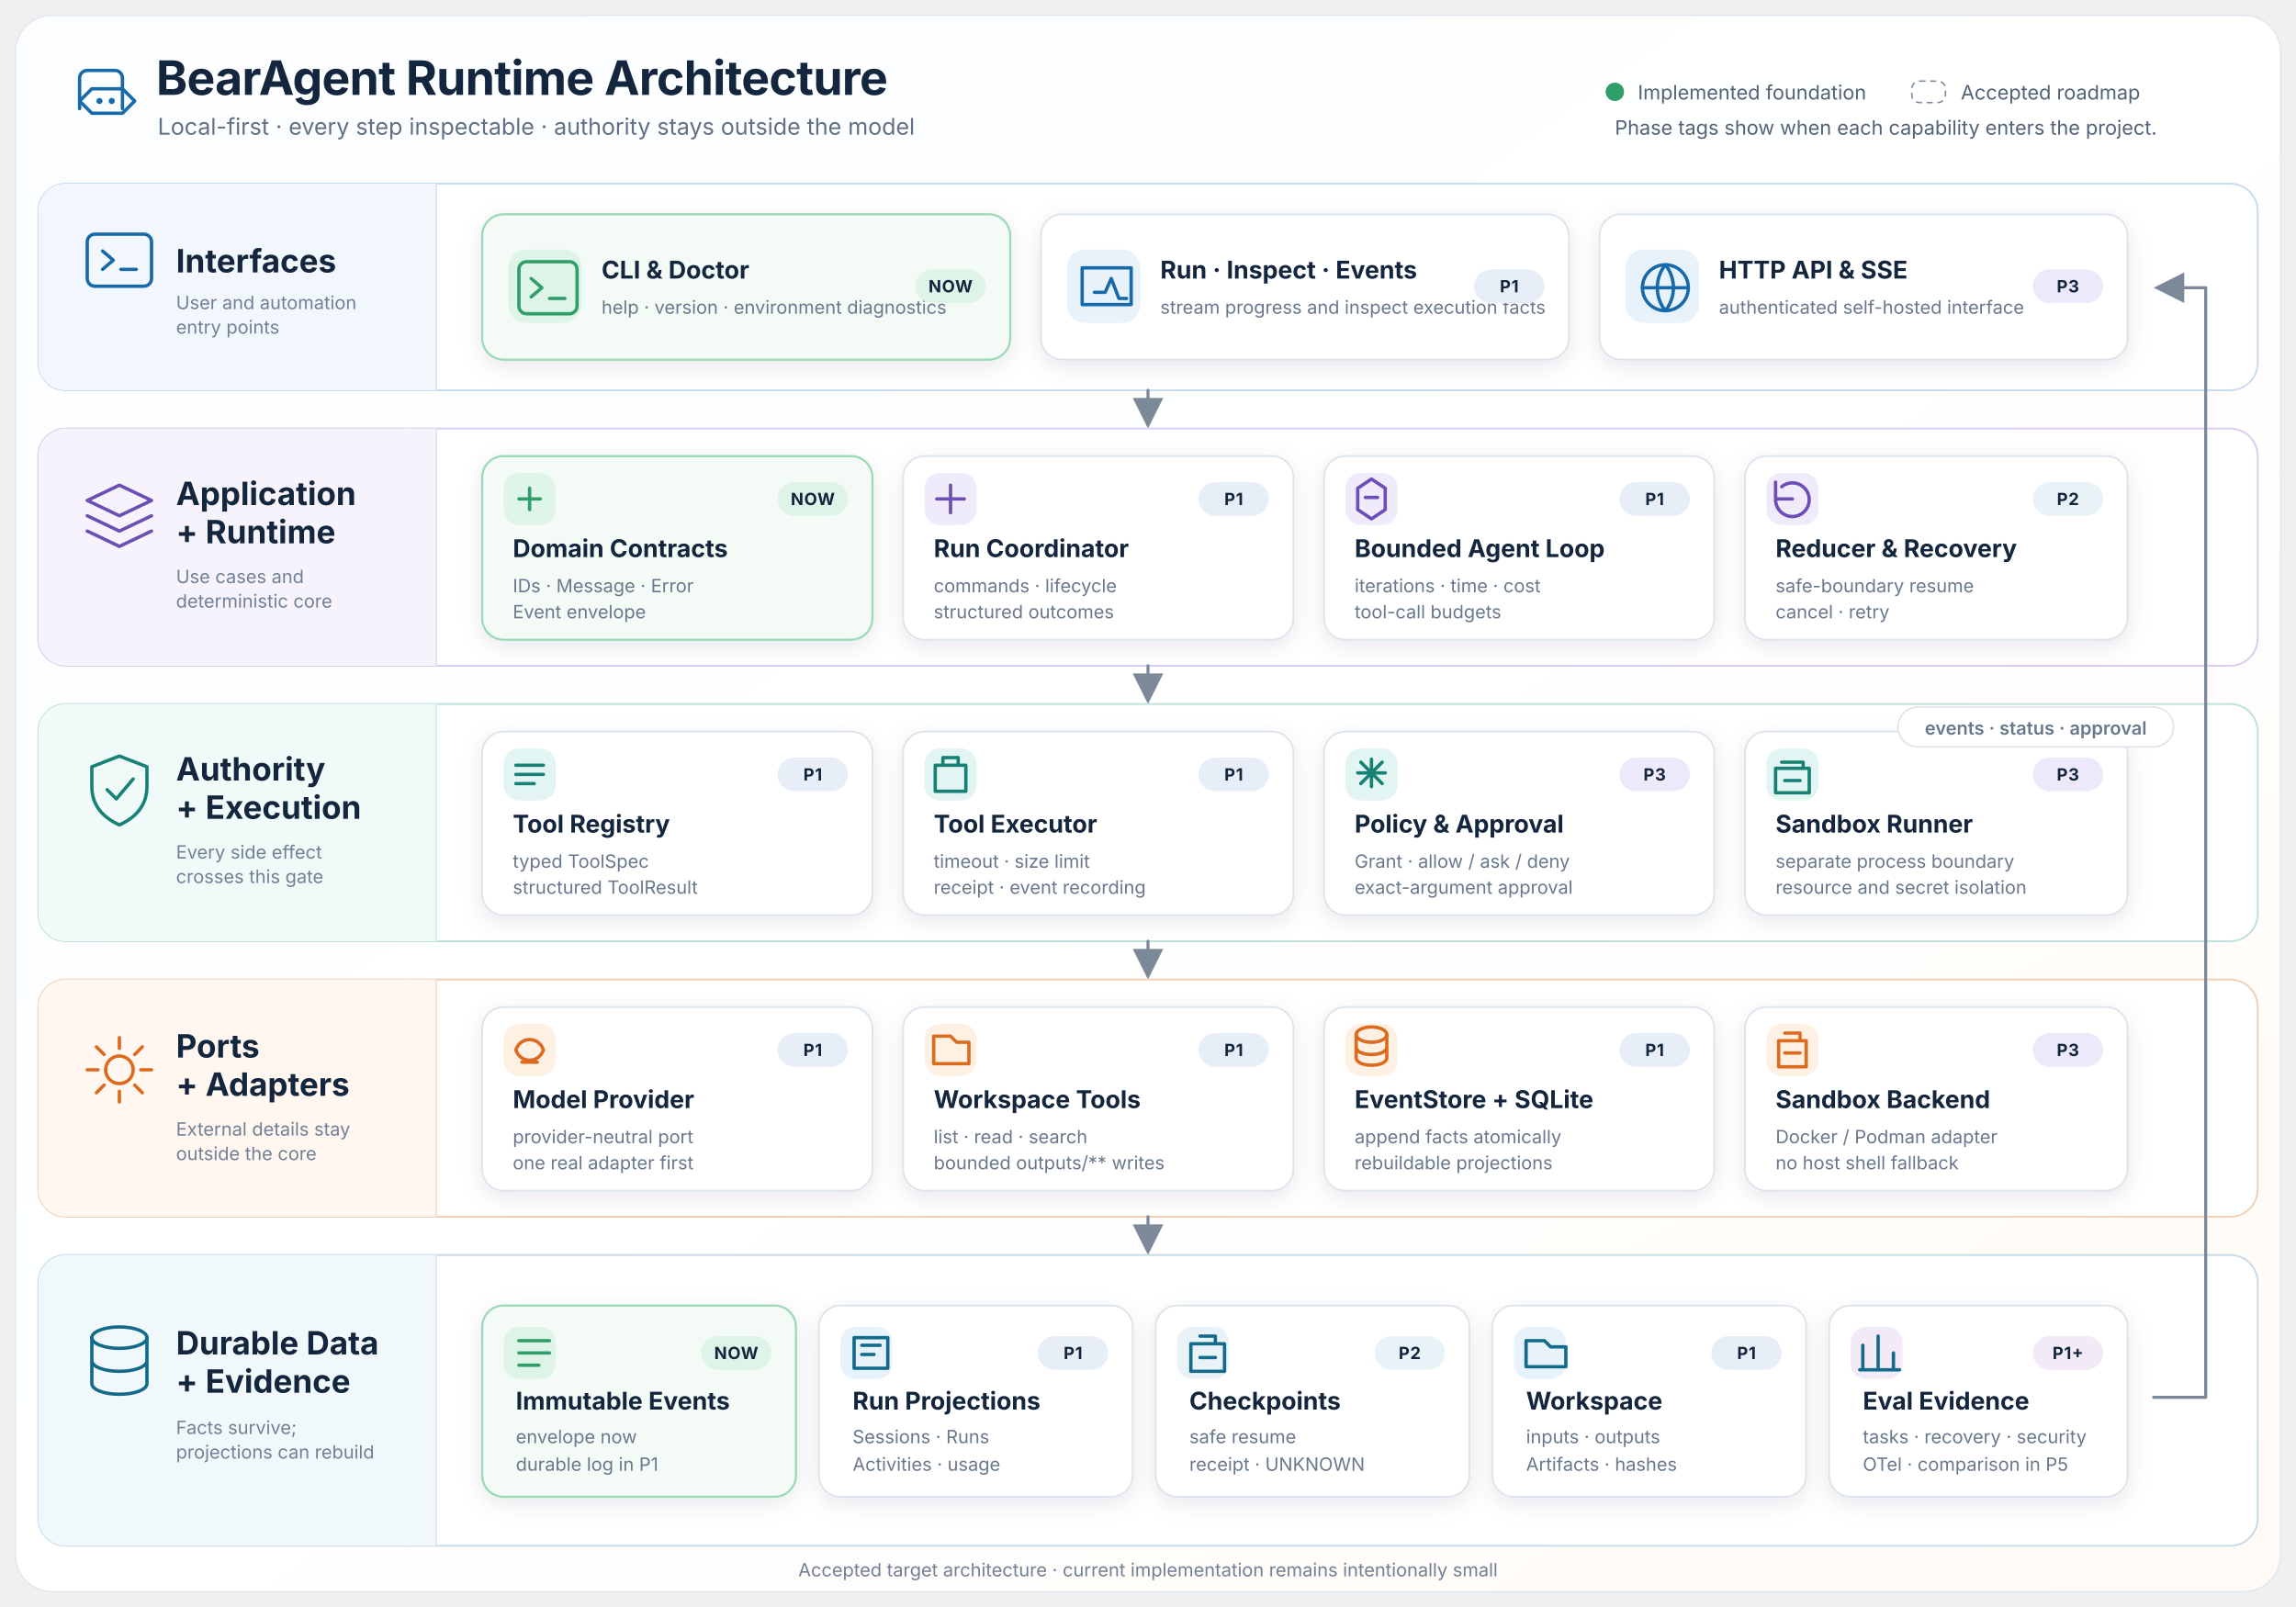
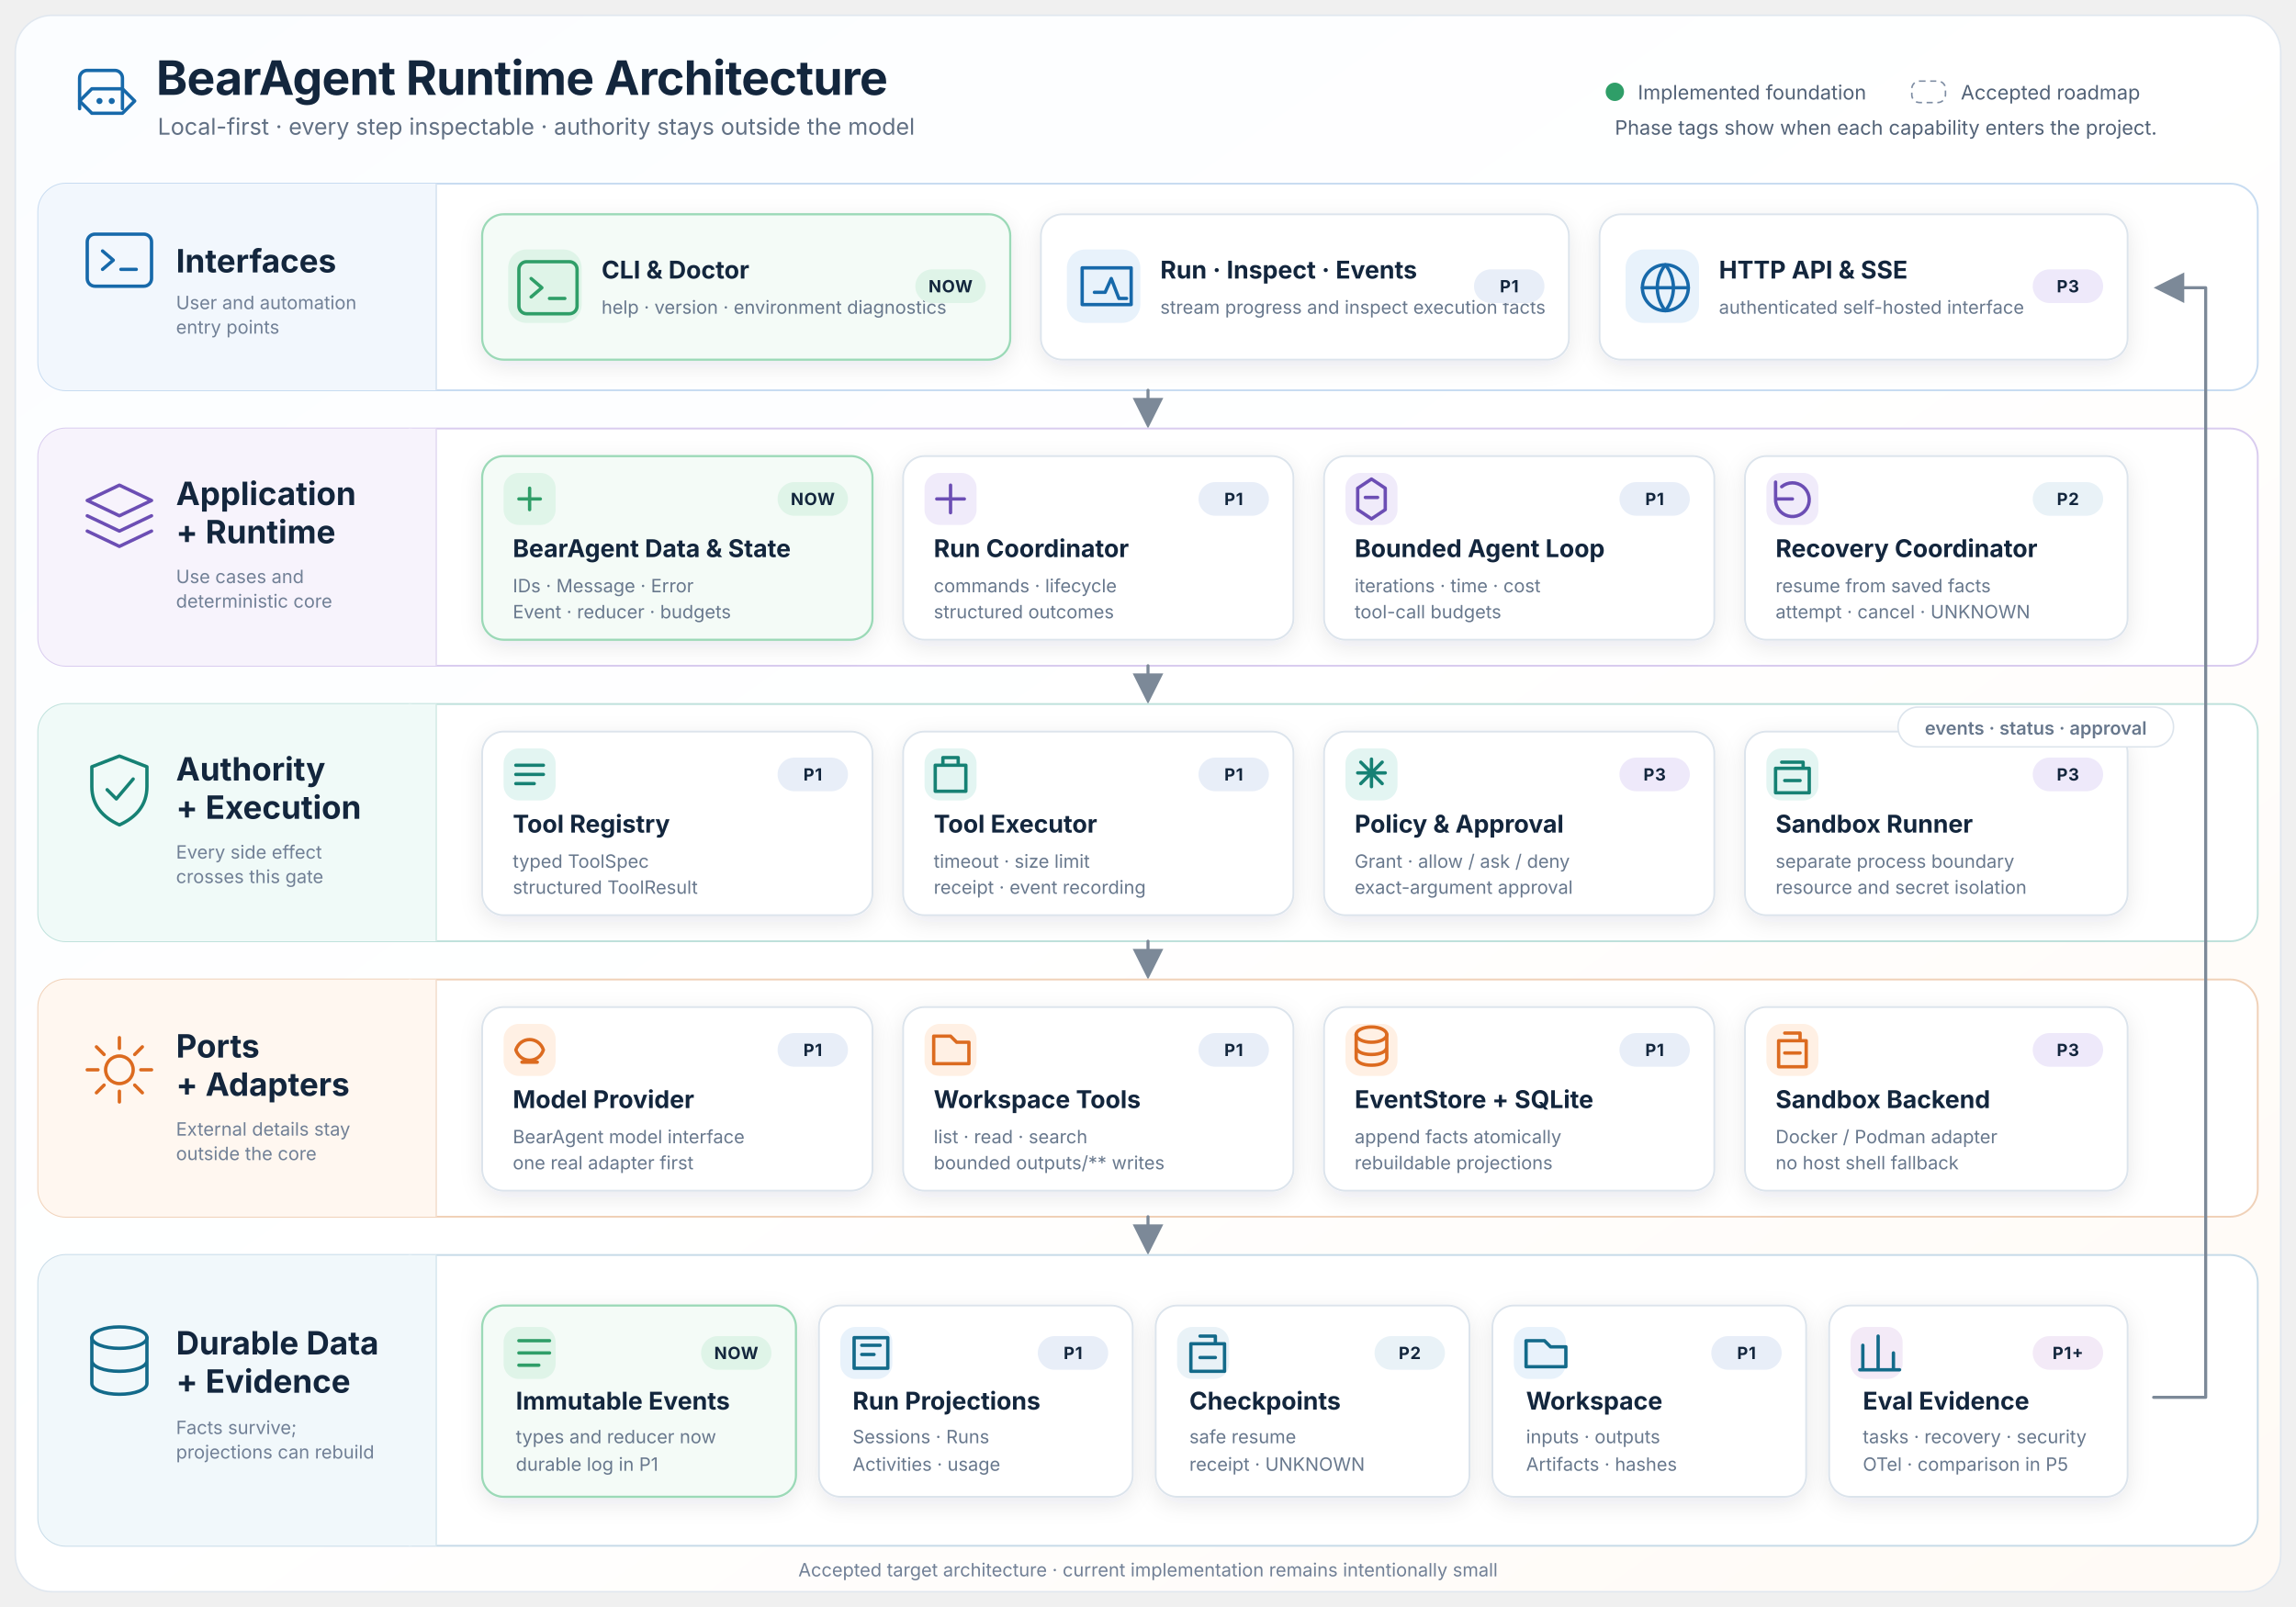
<svg xmlns="http://www.w3.org/2000/svg" width="1500" height="1050" viewBox="0 0 1500 1050" role="img" aria-labelledby="title description">
  <defs>
    <filter id="shadow" x="-20%" y="-20%" width="140%" height="160%">
      <feDropShadow dx="0" dy="4" stdDeviation="7" flood-color="#13263d" flood-opacity="0.09" />
    </filter>
    <linearGradient id="background" x1="0" y1="0" x2="1" y2="1">
      <stop offset="0" stop-color="#fbfdff" />
      <stop offset="0.5" stop-color="#ffffff" />
      <stop offset="1" stop-color="#fffaf5" />
    </linearGradient>
    <style>
      text { font-family: Inter, ui-sans-serif, system-ui, -apple-system, BlinkMacSystemFont, "Segoe UI", sans-serif; fill: #13263d; }
      .title { font-size: 31px; font-weight: 700; letter-spacing: -0.4px; }
      .subtitle { font-size: 15px; fill: #617084; }
      .legend { font-size: 13px; fill: #526277; }
      .layer-title { font-size: 21px; font-weight: 700; }
      .layer-note { font-size: 12px; fill: #718096; }
      .card-title { font-size: 16px; font-weight: 650; }
      .card-note { font-size: 12px; fill: #68788d; }
      .phase { font-size: 11px; font-weight: 700; letter-spacing: 0.4px; }
      .arrow-label { font-size: 12px; font-weight: 600; fill: #68788d; }
      .row { fill: #ffffff; stroke-width: 1.2; }
      .card { fill: #ffffff; stroke: #dce4ec; stroke-width: 1.2; filter: url(#shadow); }
      .card-now { fill: #f4fbf7; stroke: #9bd9b7; stroke-width: 1.4; filter: url(#shadow); }
      .icon { fill: none; stroke-width: 2.2; stroke-linecap: round; stroke-linejoin: round; }
      .flow { fill: none; stroke: #7c8998; stroke-width: 2; stroke-linecap: round; stroke-linejoin: round; }
    </style>
    <marker id="arrow" markerWidth="10" markerHeight="10" refX="8" refY="5" orient="auto" markerUnits="strokeWidth">
      <path d="M 0 0 L 10 5 L 0 10 z" fill="#7c8998" />
    </marker>
  </defs>
  <rect x="10" y="10" width="1480" height="1030" rx="24" fill="url(#background)" stroke="#e0e7ef" />
  <g aria-label="Title and status legend">
    <g transform="translate(48 43)" class="icon" stroke="#1769aa">
      <path d="M4 28V8a5 5 0 0 1 5-5h18a5 5 0 0 1 5 5v20" />
      <path d="M12 15h20l8 8-8 8H12l-8-8z" />
      <circle cx="17" cy="23" r="2" fill="#1769aa" stroke="none" />
      <circle cx="25" cy="23" r="2" fill="#1769aa" stroke="none" />
    </g>
    <text x="102" y="62" class="title">BearAgent Runtime Architecture</text>
    <text x="103" y="88" class="subtitle">Local-first · every step inspectable · authority stays outside the model</text>
    <circle cx="1055" cy="60" r="6" fill="#2f9e68" />
    <text x="1070" y="65" class="legend">Implemented foundation</text>
    <rect x="1249" y="53" width="22" height="14" rx="5" fill="#ffffff" stroke="#7d8ca2" stroke-dasharray="4 3" />
    <text x="1281" y="65" class="legend">Accepted roadmap</text>
    <text x="1055" y="88" class="legend">Phase tags show when each capability enters the project.</text>
  </g>
  <g aria-label="Interfaces layer">
    <rect class="row" x="25" y="120" width="1450" height="135" rx="18" stroke="#c8dcf1" />
    <rect x="25" y="120" width="260" height="135" rx="18" fill="#f2f7fd" />
    <rect x="267" y="120" width="18" height="135" fill="#f2f7fd" />
    <path d="M285 120V255" stroke="#d7e4f1" />
    <g transform="translate(55 151)" class="icon" stroke="#1769aa">
      <rect x="2" y="2" width="42" height="34" rx="5" />
      <path d="m12 13 7 6-7 6M24 25h10" />
    </g>
    <text x="115" y="178" class="layer-title" fill="#1769aa">Interfaces</text>
    <text x="115" y="202" class="layer-note">User and automation</text>
    <text x="115" y="218" class="layer-note">entry points</text>
    <g transform="translate(315 143)">
      <rect class="card-now" y="-3" width="345" height="95" rx="14" />
      <rect x="17" y="20" width="48" height="48" rx="12" fill="#dff4e8" />
      <g transform="translate(23 27)" class="icon" stroke="#2f9e68">
        <rect x="1" y="1" width="38" height="34" rx="5" />
        <path d="m9 12 7 6-7 6M21 25h10" />
      </g>
      <text x="78" y="39" class="card-title">CLI &amp; Doctor</text>
      <text x="78" y="62" class="card-note">help · version · environment diagnostics</text>
      <rect x="283" y="33" width="46" height="22" rx="11" fill="#dff4e8" />
      <text x="306" y="48" text-anchor="middle" class="phase" fill="#237a50">NOW</text>
    </g>
    <g transform="translate(680 143)">
      <rect class="card" y="-3" width="345" height="95" rx="14" />
      <rect x="17" y="20" width="48" height="48" rx="12" fill="#e8f2fb" />
      <g transform="translate(23 24)" class="icon" stroke="#1769aa">
        <path d="M4 32V8M4 8h32M36 8v24M4 32h32" />
        <path d="M12 24h7l4-9 5 13h5" />
      </g>
      <text x="78" y="39" class="card-title">Run · Inspect · Events</text>
      <text x="78" y="62" class="card-note">stream progress and inspect execution facts</text>
      <rect x="283" y="33" width="46" height="22" rx="11" fill="#e8eef8" />
      <text x="306" y="48" text-anchor="middle" class="phase" fill="#526b8d">P1</text>
    </g>
    <g transform="translate(1045 143)">
      <rect class="card" y="-3" width="345" height="95" rx="14" />
      <rect x="17" y="20" width="48" height="48" rx="12" fill="#e8f2fb" />
      <g transform="translate(23 27)" class="icon" stroke="#1769aa">
        <circle cx="20" cy="18" r="15" />
        <path d="M5 18h30M20 3a24 24 0 0 1 0 30M20 3a24 24 0 0 0 0 30" />
      </g>
      <text x="78" y="39" class="card-title">HTTP API &amp; SSE</text>
      <text x="78" y="62" class="card-note">authenticated self-hosted interface</text>
      <rect x="283" y="33" width="46" height="22" rx="11" fill="#eee9fa" />
      <text x="306" y="48" text-anchor="middle" class="phase" fill="#66528f">P3</text>
    </g>
  </g>
  <path class="flow" d="M750 255V276" marker-end="url(#arrow)" />
  <g aria-label="Application and runtime layer">
    <rect class="row" x="25" y="280" width="1450" height="155" rx="18" stroke="#d9ccef" />
    <rect x="25" y="280" width="260" height="155" rx="18" fill="#f7f3fc" />
    <rect x="267" y="280" width="18" height="155" fill="#f7f3fc" />
    <path d="M285 280V435" stroke="#e4dbf2" />
    <g transform="translate(55 315)" class="icon" stroke="#6c4eb4">
      <path d="m2 12 21-10 21 10-21 10z" />
      <path d="m2 22 21 10 21-10M2 32l21 10 21-10" />
    </g>
    <text x="115" y="330" class="layer-title" fill="#59409a">Application</text>
    <text x="115" y="355" class="layer-title" fill="#59409a">+ Runtime</text>
    <text x="115" y="381" class="layer-note">Use cases and</text>
    <text x="115" y="397" class="layer-note">deterministic core</text>
    <g transform="translate(315 291)">
      <rect class="card-now" y="7" width="255" height="120" rx="14" />
      <rect x="14" y="18" width="34" height="34" rx="10" fill="#e0f5e9" />
      <path d="M24 35h14M31 28v14" class="icon" stroke="#2f9e68" />
-       <text x="20" y="73" class="card-title">Domain Contracts</text>
+       <text x="20" y="73" class="card-title">BearAgent Data &amp; State</text>
      <text x="20" y="96" class="card-note">IDs · Message · Error</text>
-       <text x="20" y="113" class="card-note">Event envelope</text>
+       <text x="20" y="113" class="card-note">Event · reducer · budgets</text>
      <rect x="193" y="24" width="46" height="22" rx="11" fill="#dff4e8" />
      <text x="216" y="39" text-anchor="middle" class="phase" fill="#237a50">NOW</text>
    </g>
    <g transform="translate(590 291)">
      <rect class="card" y="7" width="255" height="120" rx="14" />
      <rect x="14" y="18" width="34" height="34" rx="10" fill="#f0ebfa" />
      <path d="M22 35h18M31 26v18" class="icon" stroke="#6c4eb4" />
      <text x="20" y="73" class="card-title">Run Coordinator</text>
      <text x="20" y="96" class="card-note">commands · lifecycle</text>
      <text x="20" y="113" class="card-note">structured outcomes</text>
      <rect x="193" y="24" width="46" height="22" rx="11" fill="#e8eef8" />
      <text x="216" y="39" text-anchor="middle" class="phase" fill="#526b8d">P1</text>
    </g>
    <g transform="translate(865 291)">
      <rect class="card" y="7" width="255" height="120" rx="14" />
      <rect x="14" y="18" width="34" height="34" rx="10" fill="#f0ebfa" />
      <path d="M22 28v14l9 6 9-6V28l-9-6zM27 34h8" class="icon" stroke="#6c4eb4" />
      <text x="20" y="73" class="card-title">Bounded Agent Loop</text>
      <text x="20" y="96" class="card-note">iterations · time · cost</text>
      <text x="20" y="113" class="card-note">tool-call budgets</text>
      <rect x="193" y="24" width="46" height="22" rx="11" fill="#e8eef8" />
      <text x="216" y="39" text-anchor="middle" class="phase" fill="#526b8d">P1</text>
    </g>
    <g transform="translate(1140 291)">
      <rect class="card" y="7" width="250" height="120" rx="14" />
      <rect x="14" y="18" width="34" height="34" rx="10" fill="#f0ebfa" />
      <path d="M20 35a11 11 0 1 0 4-8M20 24v11h11" class="icon" stroke="#6c4eb4" />
-       <text x="20" y="73" class="card-title">Reducer &amp; Recovery</text>
-       <text x="20" y="96" class="card-note">safe-boundary resume</text>
-       <text x="20" y="113" class="card-note">cancel · retry</text>
+       <text x="20" y="73" class="card-title">Recovery Coordinator</text>
+       <text x="20" y="96" class="card-note">resume from saved facts</text>
+       <text x="20" y="113" class="card-note">attempt · cancel · UNKNOWN</text>
      <rect x="188" y="24" width="46" height="22" rx="11" fill="#e9f2f7" />
      <text x="211" y="39" text-anchor="middle" class="phase" fill="#3e718d">P2</text>
    </g>
  </g>
  <path class="flow" d="M750 435V456" marker-end="url(#arrow)" />
  <g aria-label="Authority and execution layer">
    <rect class="row" x="25" y="460" width="1450" height="155" rx="18" stroke="#bfe1dc" />
    <rect x="25" y="460" width="260" height="155" rx="18" fill="#f0faf8" />
    <rect x="267" y="460" width="18" height="155" fill="#f0faf8" />
    <path d="M285 460V615" stroke="#d5ebe7" />
    <g transform="translate(55 492)" class="icon" stroke="#168174">
      <path d="M23 2 41 9v13c0 12-7 20-18 25C12 42 5 34 5 22V9z" />
      <path d="m15 24 6 6 11-13" />
    </g>
    <text x="115" y="510" class="layer-title" fill="#146e64">Authority</text>
    <text x="115" y="535" class="layer-title" fill="#146e64">+ Execution</text>
    <text x="115" y="561" class="layer-note">Every side effect</text>
    <text x="115" y="577" class="layer-note">crosses this gate</text>
    <g transform="translate(315 471)">
      <rect class="card" y="7" width="255" height="120" rx="14" />
      <rect x="14" y="18" width="34" height="34" rx="10" fill="#e3f5f2" />
      <path d="M22 29h18M22 35h18M22 41h12" class="icon" stroke="#168174" />
      <text x="20" y="73" class="card-title">Tool Registry</text>
      <text x="20" y="96" class="card-note">typed ToolSpec</text>
      <text x="20" y="113" class="card-note">structured ToolResult</text>
      <rect x="193" y="24" width="46" height="22" rx="11" fill="#e8eef8" />
      <text x="216" y="39" text-anchor="middle" class="phase" fill="#526b8d">P1</text>
    </g>
    <g transform="translate(590 471)">
      <rect class="card" y="7" width="255" height="120" rx="14" />
      <rect x="14" y="18" width="34" height="34" rx="10" fill="#e3f5f2" />
      <path d="M21 25h20v17H21zM26 25v-5h10v5" class="icon" stroke="#168174" transform="translate(0 4)" />
      <text x="20" y="73" class="card-title">Tool Executor</text>
      <text x="20" y="96" class="card-note">timeout · size limit</text>
      <text x="20" y="113" class="card-note">receipt · event recording</text>
      <rect x="193" y="24" width="46" height="22" rx="11" fill="#e8eef8" />
      <text x="216" y="39" text-anchor="middle" class="phase" fill="#526b8d">P1</text>
    </g>
    <g transform="translate(865 471)">
      <rect class="card" y="7" width="255" height="120" rx="14" />
      <rect x="14" y="18" width="34" height="34" rx="10" fill="#e3f5f2" />
      <path d="M22 34h18M31 25v18M24 27l14 14M38 27 24 41" class="icon" stroke="#168174" />
      <text x="20" y="73" class="card-title">Policy &amp; Approval</text>
      <text x="20" y="96" class="card-note">Grant · allow / ask / deny</text>
      <text x="20" y="113" class="card-note">exact-argument approval</text>
      <rect x="193" y="24" width="46" height="22" rx="11" fill="#eee9fa" />
      <text x="216" y="39" text-anchor="middle" class="phase" fill="#66528f">P3</text>
    </g>
    <g transform="translate(1140 471)">
      <rect class="card" y="7" width="250" height="120" rx="14" />
      <rect x="14" y="18" width="34" height="34" rx="10" fill="#e3f5f2" />
      <path d="M20 28h22v16H20zM24 24h14v4M26 36h10" class="icon" stroke="#168174" transform="translate(0 3)" />
      <text x="20" y="73" class="card-title">Sandbox Runner</text>
      <text x="20" y="96" class="card-note">separate process boundary</text>
      <text x="20" y="113" class="card-note">resource and secret isolation</text>
      <rect x="188" y="24" width="46" height="22" rx="11" fill="#eee9fa" />
      <text x="211" y="39" text-anchor="middle" class="phase" fill="#66528f">P3</text>
    </g>
  </g>
  <path class="flow" d="M750 615V636" marker-end="url(#arrow)" />
  <g aria-label="Ports and adapters layer">
    <rect class="row" x="25" y="640" width="1450" height="155" rx="18" stroke="#f0d1b8" />
    <rect x="25" y="640" width="260" height="155" rx="18" fill="#fff7f0" />
    <rect x="267" y="640" width="18" height="155" fill="#fff7f0" />
    <path d="M285 640V795" stroke="#f3dfcf" />
    <g transform="translate(55 676)" class="icon" stroke="#dc6b20">
      <circle cx="23" cy="23" r="9" />
      <path d="M23 2v7M23 37v7M2 23h7M37 23h7M8 8l5 5M33 33l5 5M38 8l-5 5M13 33l-5 5" />
    </g>
    <text x="115" y="691" class="layer-title" fill="#b75215">Ports</text>
    <text x="115" y="716" class="layer-title" fill="#b75215">+ Adapters</text>
    <text x="115" y="742" class="layer-note">External details stay</text>
    <text x="115" y="758" class="layer-note">outside the core</text>
    <g transform="translate(315 651)">
      <rect class="card" y="7" width="255" height="120" rx="14" />
      <rect x="14" y="18" width="34" height="34" rx="10" fill="#fff0e4" />
      <path d="M22 33c3-9 15-9 18 0-3 9-15 9-18 0zM26 41h10" class="icon" stroke="#dc6b20" transform="translate(0 2)" />
      <text x="20" y="73" class="card-title">Model Provider</text>
-       <text x="20" y="96" class="card-note">provider-neutral port</text>
+       <text x="20" y="96" class="card-note">BearAgent model interface</text>
      <text x="20" y="113" class="card-note">one real adapter first</text>
      <rect x="193" y="24" width="46" height="22" rx="11" fill="#e8eef8" />
      <text x="216" y="39" text-anchor="middle" class="phase" fill="#526b8d">P1</text>
    </g>
    <g transform="translate(590 651)">
      <rect class="card" y="7" width="255" height="120" rx="14" />
      <rect x="14" y="18" width="34" height="34" rx="10" fill="#fff0e4" />
      <path d="M20 28h11l4 4h8v14H20z" class="icon" stroke="#dc6b20" transform="translate(0 -2)" />
      <text x="20" y="73" class="card-title">Workspace Tools</text>
      <text x="20" y="96" class="card-note">list · read · search</text>
      <text x="20" y="113" class="card-note">bounded outputs/** writes</text>
      <rect x="193" y="24" width="46" height="22" rx="11" fill="#e8eef8" />
      <text x="216" y="39" text-anchor="middle" class="phase" fill="#526b8d">P1</text>
    </g>
    <g transform="translate(865 651)">
      <rect class="card" y="7" width="255" height="120" rx="14" />
      <rect x="14" y="18" width="34" height="34" rx="10" fill="#fff0e4" />
      <ellipse cx="31" cy="27" rx="10" ry="5" class="icon" stroke="#dc6b20" transform="translate(0 -2)" />
      <path d="M21 27v15c0 3 4 5 10 5s10-2 10-5V27M21 35c0 3 4 5 10 5s10-2 10-5" class="icon" stroke="#dc6b20" transform="translate(0 -2)" />
      <text x="20" y="73" class="card-title">EventStore + SQLite</text>
      <text x="20" y="96" class="card-note">append facts atomically</text>
      <text x="20" y="113" class="card-note">rebuildable projections</text>
      <rect x="193" y="24" width="46" height="22" rx="11" fill="#e8eef8" />
      <text x="216" y="39" text-anchor="middle" class="phase" fill="#526b8d">P1</text>
    </g>
    <g transform="translate(1140 651)">
      <rect class="card" y="7" width="250" height="120" rx="14" />
      <rect x="14" y="18" width="34" height="34" rx="10" fill="#fff0e4" />
      <path d="M22 27h18v17H22zM26 22h10v5M26 35h10" class="icon" stroke="#dc6b20" transform="translate(0 2)" />
      <text x="20" y="73" class="card-title">Sandbox Backend</text>
      <text x="20" y="96" class="card-note">Docker / Podman adapter</text>
      <text x="20" y="113" class="card-note">no host shell fallback</text>
      <rect x="188" y="24" width="46" height="22" rx="11" fill="#eee9fa" />
      <text x="211" y="39" text-anchor="middle" class="phase" fill="#66528f">P3</text>
    </g>
  </g>
  <path class="flow" d="M750 795V816" marker-end="url(#arrow)" />
  <g aria-label="Durable data and evidence layer">
    <rect class="row" x="25" y="820" width="1450" height="190" rx="18" stroke="#c7dbe8" />
    <rect x="25" y="820" width="260" height="190" rx="18" fill="#f1f8fb" />
    <rect x="267" y="820" width="18" height="190" fill="#f1f8fb" />
    <path d="M285 820V1010" stroke="#d9e8ef" />
    <g transform="translate(55 866)" class="icon" stroke="#136a8a">
      <ellipse cx="23" cy="8" rx="18" ry="7" />
      <path d="M5 8v30c0 4 8 7 18 7s18-3 18-7V8M5 23c0 4 8 7 18 7s18-3 18-7" />
    </g>
    <text x="115" y="885" class="layer-title" fill="#125c78">Durable Data</text>
    <text x="115" y="910" class="layer-title" fill="#125c78">+ Evidence</text>
    <text x="115" y="937" class="layer-note">Facts survive;</text>
    <text x="115" y="953" class="layer-note">projections can rebuild</text>
    <g transform="translate(315 849)">
      <rect class="card-now" y="4" width="205" height="125" rx="14" />
      <rect x="14" y="18" width="34" height="34" rx="10" fill="#dff4e8" />
      <path d="M24 27h20M24 35h20M24 43h13" class="icon" stroke="#2f9e68" />
      <text x="22" y="72" class="card-title">Immutable Events</text>
-       <text x="22" y="94" class="card-note">envelope now</text>
+       <text x="22" y="94" class="card-note">types and reducer now</text>
      <text x="22" y="112" class="card-note">durable log in P1</text>
      <rect x="143" y="24" width="46" height="22" rx="11" fill="#dff4e8" />
      <text x="166" y="39" text-anchor="middle" class="phase" fill="#237a50">NOW</text>
    </g>
    <g transform="translate(535 849)">
      <rect class="card" y="4" width="205" height="125" rx="14" />
      <rect x="14" y="18" width="34" height="34" rx="10" fill="#e8f2fb" />
      <path d="M23 27h22v20H23zM28 32h12M28 38h8" class="icon" stroke="#136a8a" transform="translate(0 -2)" />
      <text x="22" y="72" class="card-title">Run Projections</text>
      <text x="22" y="94" class="card-note">Sessions · Runs</text>
      <text x="22" y="112" class="card-note">Activities · usage</text>
      <rect x="143" y="24" width="46" height="22" rx="11" fill="#e8eef8" />
      <text x="166" y="39" text-anchor="middle" class="phase" fill="#526b8d">P1</text>
    </g>
    <g transform="translate(755 849)">
      <rect class="card" y="4" width="205" height="125" rx="14" />
      <rect x="14" y="18" width="34" height="34" rx="10" fill="#e9f2f7" />
      <path d="M23 27h22v18H23zM29 22h10v5M29 36h10" class="icon" stroke="#136a8a" transform="translate(0 2)" />
      <text x="22" y="72" class="card-title">Checkpoints</text>
      <text x="22" y="94" class="card-note">safe resume</text>
      <text x="22" y="112" class="card-note">receipt · UNKNOWN</text>
      <rect x="143" y="24" width="46" height="22" rx="11" fill="#e9f2f7" />
      <text x="166" y="39" text-anchor="middle" class="phase" fill="#3e718d">P2</text>
    </g>
    <g transform="translate(975 849)">
      <rect class="card" y="4" width="205" height="125" rx="14" />
      <rect x="14" y="18" width="34" height="34" rx="10" fill="#e8f2fb" />
      <path d="M22 31h12l4 4h10v13H22z" class="icon" stroke="#136a8a" transform="translate(0 -4)" />
      <text x="22" y="72" class="card-title">Workspace</text>
      <text x="22" y="94" class="card-note">inputs · outputs</text>
      <text x="22" y="112" class="card-note">Artifacts · hashes</text>
      <rect x="143" y="24" width="46" height="22" rx="11" fill="#e8eef8" />
      <text x="166" y="39" text-anchor="middle" class="phase" fill="#526b8d">P1</text>
    </g>
    <g transform="translate(1195 849)">
      <rect class="card" y="4" width="195" height="125" rx="14" />
      <rect x="14" y="18" width="34" height="34" rx="10" fill="#f3eaf7" />
      <path d="M22 46V30M32 46V24M42 46V35M20 46h26" class="icon" stroke="#136a8a" />
      <text x="22" y="72" class="card-title">Eval Evidence</text>
      <text x="22" y="94" class="card-note">tasks · recovery · security</text>
      <text x="22" y="112" class="card-note">OTel · comparison in P5</text>
      <rect x="133" y="24" width="46" height="22" rx="11" fill="#f3eaf7" />
      <text x="156" y="39" text-anchor="middle" class="phase" fill="#526b8d">P1+</text>
    </g>
  </g>
  <path class="flow" d="M1407 913h34V188h-30" marker-end="url(#arrow)" />
  <rect x="1240" y="462" width="180" height="26" rx="13" fill="#ffffff" stroke="#dce4ec" />
  <text x="1330" y="480" text-anchor="middle" class="arrow-label">events · status · approval</text>
  <text x="750" y="1030" text-anchor="middle" class="layer-note">Accepted target architecture · current implementation remains intentionally small</text>
</svg>
